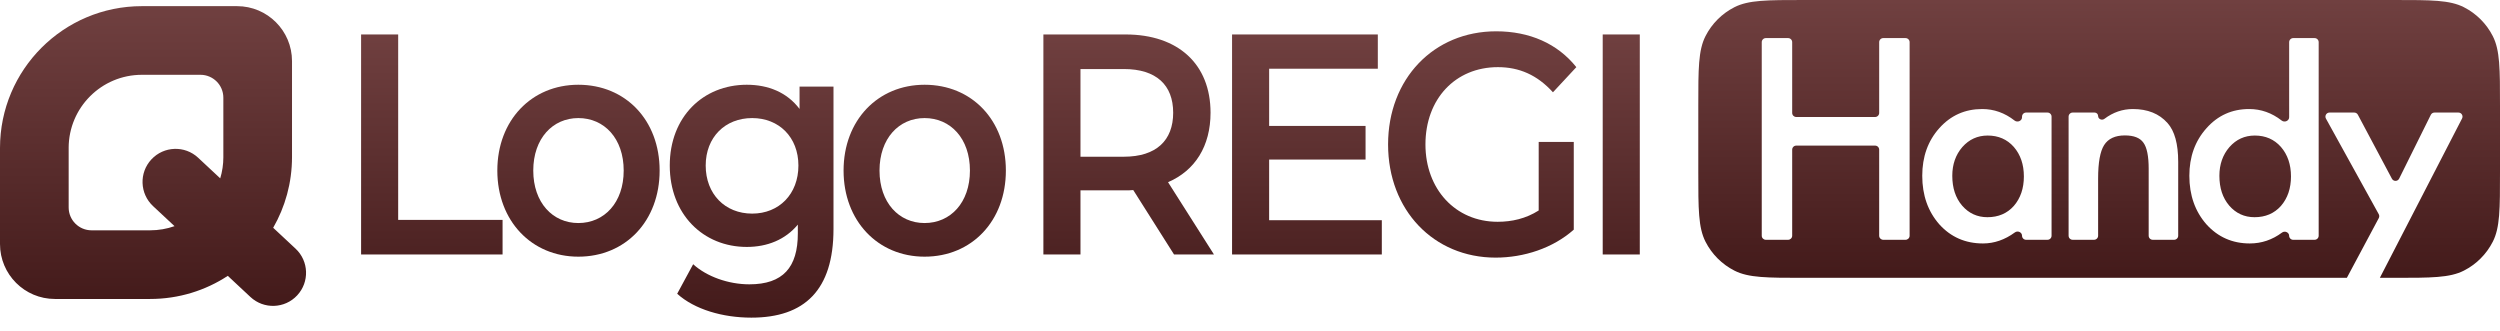
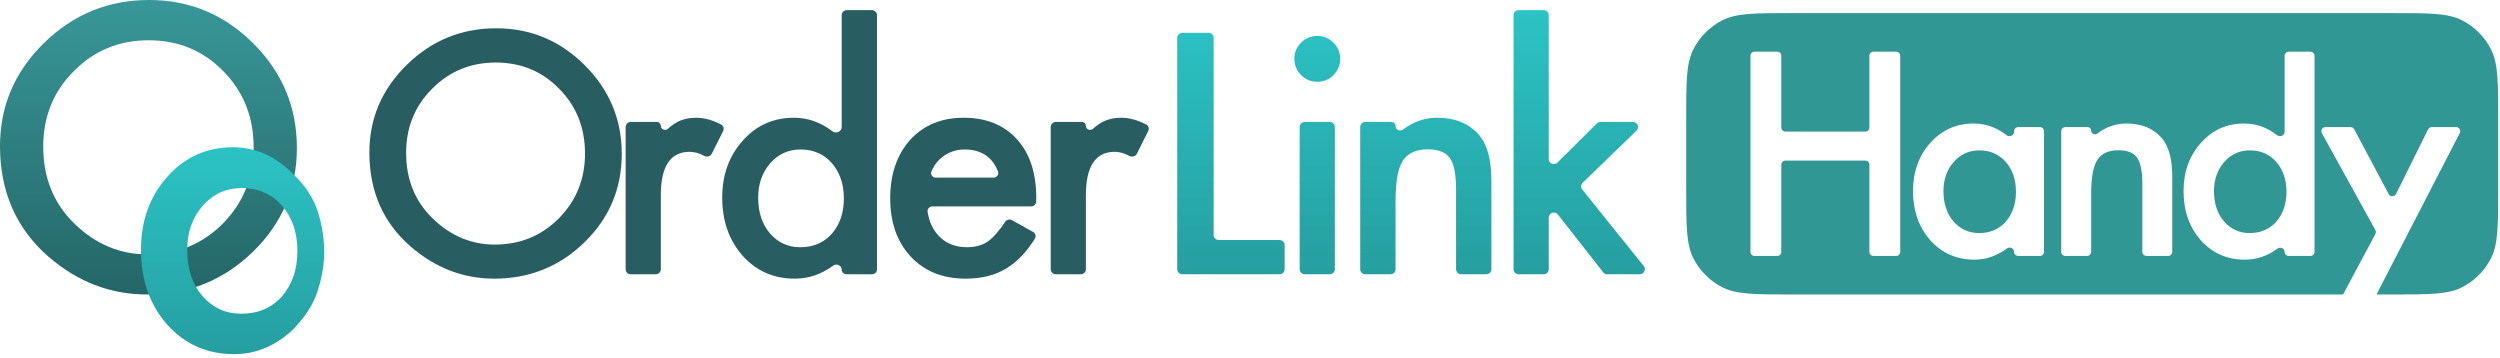
- <svg xmlns="http://www.w3.org/2000/svg" width="189" height="25" viewBox="0 0 189 25" fill="none">
-   <path fill-rule="evenodd" clip-rule="evenodd" d="M128.936 2.73C128.391 3.8 128.391 5.2 128.391 8V13.004C128.391 15.805 128.391 17.205 128.936 18.274C129.415 19.215 130.18 19.98 131.121 20.459C132.19 21.004 133.59 21.004 136.391 21.004H177.422L179.836 16.488C179.885 16.396 179.884 16.286 179.834 16.194L175.841 8.966C175.728 8.761 175.877 8.509 176.111 8.509H177.982C178.096 8.509 178.2 8.572 178.254 8.672L180.829 13.511C180.946 13.732 181.265 13.728 181.376 13.504L183.77 8.68C183.822 8.576 183.929 8.509 184.046 8.509H185.859C186.089 8.509 186.238 8.753 186.132 8.958L179.917 21.004H181C183.8 21.004 185.2 21.004 186.27 20.459C187.211 19.98 187.976 19.215 188.455 18.274C189 17.205 189 15.805 189 13.004V8C189 5.2 189 3.8 188.455 2.73C187.976 1.789 187.211 1.024 186.27 0.545C185.2 0 183.8 0 181 0H136.391C133.59 0 132.19 0 131.121 0.545C130.18 1.024 129.415 1.789 128.936 2.73ZM173.358 18.128H174.984C175.154 18.128 175.292 17.99 175.292 17.82V3.188C175.292 3.018 175.154 2.88 174.984 2.88L173.368 2.88C173.199 2.88 173.06 3.019 173.06 3.189V8.863C173.06 9.14 172.713 9.284 172.495 9.114C171.751 8.533 170.932 8.243 170.038 8.243C168.741 8.243 167.665 8.727 166.809 9.694C165.946 10.656 165.515 11.854 165.515 13.289C165.515 14.757 165.946 15.982 166.809 16.963C167.678 17.924 168.771 18.405 170.087 18.405C170.973 18.405 171.784 18.13 172.522 17.582C172.734 17.424 173.06 17.566 173.06 17.83C173.06 17.994 173.194 18.128 173.358 18.128ZM167.786 13.289C167.786 14.211 168.033 14.961 168.527 15.541C169.034 16.127 169.673 16.42 170.443 16.42C171.266 16.42 171.931 16.137 172.438 15.57C172.945 14.984 173.198 14.241 173.198 13.338C173.198 12.437 172.945 11.693 172.438 11.107C171.931 10.534 171.273 10.247 170.463 10.247C169.699 10.247 169.06 10.537 168.547 11.117C168.04 11.702 167.786 12.427 167.786 13.289ZM135.489 8.537C135.489 8.707 135.626 8.845 135.796 8.845H141.758C141.928 8.845 142.066 8.707 142.066 8.537V3.188C142.066 3.018 142.204 2.88 142.373 2.88H144.059C144.229 2.88 144.367 3.018 144.367 3.188V17.82C144.367 17.99 144.229 18.128 144.059 18.128H142.373C142.204 18.128 142.066 17.99 142.066 17.82V11.316C142.066 11.146 141.928 11.008 141.758 11.008H135.796C135.626 11.008 135.489 11.146 135.489 11.316V17.82C135.489 17.99 135.351 18.128 135.181 18.128H133.495C133.325 18.128 133.188 17.99 133.188 17.82V3.188C133.188 3.018 133.325 2.88 133.495 2.88H135.181C135.351 2.88 135.489 3.018 135.489 3.188V8.537ZM152.866 8.817C152.866 8.647 153.004 8.509 153.174 8.509H154.791C154.961 8.509 155.098 8.647 155.098 8.817V17.82C155.098 17.99 154.961 18.128 154.791 18.128H153.171C153.003 18.128 152.866 17.992 152.866 17.823C152.866 17.557 152.542 17.413 152.327 17.57C151.567 18.127 150.763 18.405 149.914 18.405C148.584 18.405 147.484 17.924 146.615 16.963C145.753 15.982 145.322 14.757 145.322 13.289C145.322 11.847 145.753 10.646 146.615 9.685C147.478 8.723 148.557 8.243 149.854 8.243C150.743 8.243 151.559 8.533 152.302 9.114C152.52 9.284 152.866 9.14 152.866 8.863V8.817ZM147.593 13.289C147.593 14.211 147.84 14.961 148.334 15.541C148.841 16.127 149.479 16.42 150.249 16.42C151.072 16.42 151.737 16.137 152.244 15.57C152.751 14.984 153.005 14.241 153.005 13.338C153.005 12.437 152.751 11.693 152.244 11.107C151.737 10.534 151.079 10.247 150.269 10.247C149.505 10.247 148.867 10.537 148.353 11.117C147.846 11.702 147.593 12.427 147.593 13.289ZM156.694 8.509C156.524 8.509 156.386 8.647 156.386 8.817V17.82C156.386 17.99 156.524 18.128 156.694 18.128H158.31C158.48 18.128 158.618 17.99 158.618 17.82V13.487C158.618 12.288 158.769 11.449 159.072 10.968C159.382 10.481 159.905 10.238 160.642 10.238C161.321 10.238 161.788 10.422 162.045 10.791C162.308 11.153 162.44 11.808 162.44 12.756V17.82C162.44 17.99 162.578 18.128 162.748 18.128H164.364C164.534 18.128 164.672 17.99 164.672 17.82V12.232C164.672 10.876 164.402 9.899 163.862 9.299C163.236 8.595 162.364 8.243 161.245 8.243C160.463 8.243 159.745 8.491 159.091 8.986C158.905 9.126 158.618 9.003 158.618 8.771C158.618 8.626 158.501 8.509 158.357 8.509H156.694Z" fill="url(#paint0_linear_2104_1679)" />
-   <path d="M27.299 19.238V2.605H30.102V16.624H37.994V19.238H27.299Z" fill="url(#paint1_linear_2104_1679)" />
-   <path d="M43.722 19.404C40.186 19.404 37.598 16.696 37.598 12.894C37.598 9.092 40.186 6.407 43.722 6.407C47.302 6.407 49.868 9.092 49.868 12.894C49.868 16.696 47.302 19.404 43.722 19.404ZM43.722 16.862C45.685 16.862 47.151 15.318 47.151 12.894C47.151 10.47 45.685 8.926 43.722 8.926C41.782 8.926 40.315 10.47 40.315 12.894C40.315 15.318 41.782 16.862 43.722 16.862Z" fill="url(#paint2_linear_2104_1679)" />
-   <path d="M60.446 6.549H63.012V17.313C63.012 21.923 60.834 24.014 56.802 24.014C54.645 24.014 52.51 23.396 51.195 22.208L52.403 19.975C53.416 20.901 55.055 21.495 56.651 21.495C59.195 21.495 60.316 20.212 60.316 17.646V16.981C59.368 18.121 58.009 18.668 56.456 18.668C53.157 18.668 50.634 16.197 50.634 12.514C50.634 8.831 53.157 6.407 56.456 6.407C58.074 6.407 59.497 6.977 60.446 8.236V6.549ZM56.866 16.149C58.893 16.149 60.36 14.676 60.36 12.514C60.36 10.375 58.893 8.926 56.866 8.926C54.818 8.926 53.351 10.375 53.351 12.514C53.351 14.676 54.818 16.149 56.866 16.149Z" fill="url(#paint3_linear_2104_1679)" />
-   <path d="M69.898 19.404C66.362 19.404 63.774 16.696 63.774 12.894C63.774 9.092 66.362 6.407 69.898 6.407C73.478 6.407 76.044 9.092 76.044 12.894C76.044 16.696 73.478 19.404 69.898 19.404ZM69.898 16.862C71.861 16.862 73.327 15.318 73.327 12.894C73.327 10.47 71.861 8.926 69.898 8.926C67.957 8.926 66.491 10.47 66.491 12.894C66.491 15.318 67.957 16.862 69.898 16.862Z" fill="url(#paint4_linear_2104_1679)" />
-   <path d="M91.775 19.238H88.757L85.673 14.367C85.479 14.391 85.285 14.391 85.091 14.391H81.684V19.238H78.88V2.605H85.091C89.058 2.605 91.517 4.839 91.517 8.522C91.517 11.04 90.352 12.894 88.304 13.773L91.775 19.238ZM88.692 8.522C88.692 6.431 87.42 5.219 84.961 5.219H81.684V11.848H84.961C87.42 11.848 88.692 10.613 88.692 8.522Z" fill="url(#paint5_linear_2104_1679)" />
-   <path d="M95.947 16.648H104.465V19.238H93.144V2.605H104.163V5.195H95.947V9.52H103.236V12.062H95.947V16.648Z" fill="url(#paint6_linear_2104_1679)" />
-   <path d="M116.325 15.912V10.731H118.977V17.361C117.403 18.763 115.203 19.476 113.069 19.476C108.389 19.476 104.939 15.888 104.939 10.921C104.939 5.955 108.389 2.367 113.112 2.367C115.635 2.367 117.748 3.294 119.171 5.076L117.403 6.977C116.217 5.67 114.858 5.076 113.241 5.076C110.028 5.076 107.764 7.476 107.764 10.921C107.764 14.296 110.028 16.767 113.22 16.767C114.298 16.767 115.354 16.529 116.325 15.912Z" fill="url(#paint7_linear_2104_1679)" />
-   <path d="M121.165 19.238V2.605H123.968V19.238H121.165Z" fill="url(#paint8_linear_2104_1679)" />
-   <path fill-rule="evenodd" clip-rule="evenodd" d="M6.5356e-05 11.191C6.52265e-05 5.267 4.802 0.465 10.726 0.465H17.924C20.217 0.465 22.076 2.324 22.076 4.617L22.076 11.876C22.076 13.822 21.558 15.646 20.652 17.219L22.344 18.798C23.354 19.74 23.408 21.321 22.466 22.331C21.525 23.34 19.943 23.395 18.934 22.453L17.221 20.854C15.534 21.96 13.517 22.602 11.349 22.602H4.152C1.859 22.602 6.10352e-05 20.744 6.10352e-05 18.45L6.5356e-05 11.191ZM16.649 13.483L14.981 11.926C13.972 10.984 12.39 11.039 11.448 12.048C10.506 13.057 10.561 14.639 11.57 15.581L13.195 17.097C12.618 17.301 11.997 17.412 11.349 17.412H6.921C5.968 17.412 5.195 16.642 5.191 15.691L5.191 11.191L5.19 11.191C5.19 8.134 7.669 5.655 10.726 5.655H15.155C16.108 5.655 16.881 6.425 16.885 7.377L16.885 11.876L16.886 11.876C16.886 12.435 16.803 12.974 16.649 13.483Z" fill="url(#paint9_linear_2104_1679)" />
+ <svg xmlns="http://www.w3.org/2000/svg" width="189" height="27" viewBox="0 0 189 27" fill="none">
+   <path fill-rule="evenodd" clip-rule="evenodd" d="M128.022 3.72C127.477 4.79 127.477 6.19 127.477 8.99V14.263C127.477 17.063 127.477 18.463 128.022 19.533C128.502 20.474 129.267 21.239 130.207 21.718C131.277 22.263 132.677 22.263 135.477 22.263H177.136L179.581 17.689C179.63 17.596 179.63 17.484 179.579 17.391L175.535 10.07C175.42 9.863 175.571 9.608 175.808 9.608H177.703C177.818 9.608 177.924 9.672 177.978 9.773L180.586 14.674C180.705 14.898 181.027 14.893 181.14 14.666L183.565 9.781C183.618 9.675 183.726 9.608 183.844 9.608H185.68C185.914 9.608 186.064 9.855 185.957 10.063L179.662 22.263H180.862C183.662 22.263 185.062 22.263 186.132 21.718C187.072 21.239 187.837 20.474 188.317 19.533C188.862 18.463 188.862 17.063 188.862 14.263V8.99C188.862 6.19 188.862 4.79 188.317 3.72C187.837 2.779 187.072 2.014 186.132 1.535C185.062 0.99 183.662 0.99 180.862 0.99H135.477C132.677 0.99 131.277 0.99 130.207 1.535C129.267 2.014 128.502 2.779 128.022 3.72ZM173.02 19.35H174.667C174.839 19.35 174.978 19.21 174.978 19.038V4.218C174.978 4.046 174.839 3.907 174.667 3.907L173.03 3.907C172.858 3.907 172.718 4.048 172.718 4.22V9.966C172.718 10.247 172.367 10.393 172.146 10.22C171.392 9.632 170.563 9.338 169.657 9.338C168.344 9.338 167.254 9.828 166.387 10.808C165.513 11.782 165.077 12.995 165.077 14.449C165.077 15.936 165.513 17.176 166.387 18.17C167.267 19.143 168.374 19.63 169.707 19.63C170.604 19.63 171.426 19.352 172.173 18.797C172.388 18.637 172.718 18.78 172.718 19.048C172.718 19.215 172.853 19.35 173.02 19.35ZM167.377 14.449C167.377 15.383 167.627 16.143 168.127 16.73C168.641 17.323 169.287 17.62 170.067 17.62C170.901 17.62 171.574 17.333 172.088 16.759C172.601 16.166 172.858 15.413 172.858 14.499C172.858 13.586 172.601 12.832 172.088 12.239C171.574 11.659 170.908 11.368 170.087 11.368C169.314 11.368 168.667 11.662 168.147 12.249C167.634 12.842 167.377 13.576 167.377 14.449ZM134.666 9.637C134.666 9.809 134.806 9.948 134.978 9.948H141.016C141.188 9.948 141.327 9.809 141.327 9.637V4.219C141.327 4.047 141.467 3.907 141.639 3.907H143.346C143.518 3.907 143.658 4.047 143.658 4.219V19.038C143.658 19.21 143.518 19.35 143.346 19.35H141.639C141.467 19.35 141.327 19.21 141.327 19.038V12.45C141.327 12.278 141.188 12.139 141.016 12.139H134.978C134.806 12.139 134.666 12.278 134.666 12.45V19.038C134.666 19.21 134.527 19.35 134.355 19.35H132.647C132.475 19.35 132.336 19.21 132.336 19.038V4.219C132.336 4.047 132.475 3.907 132.647 3.907H134.355C134.527 3.907 134.666 4.047 134.666 4.219V9.637ZM152.266 9.92C152.266 9.748 152.406 9.608 152.578 9.608H154.215C154.387 9.608 154.527 9.748 154.527 9.92V19.038C154.527 19.21 154.387 19.35 154.215 19.35H152.575C152.404 19.35 152.266 19.212 152.266 19.041C152.266 18.771 151.938 18.625 151.72 18.785C150.951 19.348 150.136 19.63 149.276 19.63C147.929 19.63 146.815 19.143 145.935 18.17C145.062 17.176 144.625 15.936 144.625 14.449C144.625 12.989 145.062 11.772 145.935 10.798C146.809 9.825 147.902 9.338 149.216 9.338C150.115 9.338 150.942 9.632 151.694 10.22C151.915 10.393 152.266 10.247 152.266 9.966V9.92ZM146.925 14.449C146.925 15.383 147.175 16.143 147.675 16.73C148.189 17.323 148.836 17.62 149.616 17.62C150.449 17.62 151.123 17.333 151.636 16.759C152.15 16.166 152.406 15.413 152.406 14.499C152.406 13.586 152.15 12.832 151.636 12.239C151.123 11.659 150.456 11.368 149.636 11.368C148.862 11.368 148.216 11.662 147.695 12.249C147.182 12.842 146.925 13.576 146.925 14.449ZM156.143 9.608C155.97 9.608 155.831 9.748 155.831 9.92V19.038C155.831 19.21 155.97 19.35 156.143 19.35H157.78C157.952 19.35 158.091 19.21 158.091 19.038V14.649C158.091 13.436 158.245 12.585 158.551 12.099C158.865 11.605 159.395 11.358 160.142 11.358C160.828 11.358 161.302 11.545 161.562 11.919C161.829 12.285 161.962 12.949 161.962 13.909V19.038C161.962 19.21 162.102 19.35 162.274 19.35H163.911C164.083 19.35 164.222 19.21 164.222 19.038V13.379C164.222 12.005 163.949 11.015 163.402 10.408C162.769 9.695 161.885 9.338 160.752 9.338C159.96 9.338 159.233 9.589 158.57 10.091C158.382 10.233 158.091 10.108 158.091 9.873C158.091 9.727 157.973 9.608 157.827 9.608H156.143Z" fill="#319795" />
+   <path d="M27.925 11.526C27.925 8.956 28.867 6.75 30.75 4.905C32.626 3.061 34.88 2.139 37.512 2.139C40.113 2.139 42.344 3.069 44.204 4.929C46.072 6.789 47.005 9.023 47.005 11.632C47.005 14.257 46.068 16.483 44.192 18.311C42.308 20.148 40.034 21.066 37.371 21.066C35.014 21.066 32.898 20.25 31.022 18.619C28.957 16.814 27.925 14.45 27.925 11.526ZM30.703 11.561C30.703 13.579 31.381 15.238 32.736 16.538C34.084 17.839 35.641 18.489 37.406 18.489C39.321 18.489 40.937 17.827 42.253 16.503C43.569 15.163 44.227 13.531 44.227 11.608C44.227 9.662 43.577 8.03 42.277 6.714C40.984 5.39 39.384 4.728 37.477 4.728C35.578 4.728 33.974 5.39 32.666 6.714C31.357 8.022 30.703 9.638 30.703 11.561Z" fill="#285E61" />
+   <path d="M47.298 9.605C47.298 9.392 47.47 9.22 47.682 9.22H49.663C49.826 9.22 49.958 9.352 49.958 9.515C49.958 9.78 50.286 9.914 50.486 9.739C50.765 9.496 51.022 9.315 51.258 9.197C51.644 9 52.101 8.901 52.629 8.901C53.235 8.901 53.864 9.072 54.517 9.413C54.695 9.506 54.759 9.726 54.669 9.906L53.812 11.619C53.706 11.83 53.437 11.894 53.229 11.781C52.857 11.579 52.492 11.478 52.133 11.478C50.683 11.478 49.958 12.574 49.958 14.765V20.351C49.958 20.563 49.785 20.735 49.573 20.735H47.682C47.47 20.735 47.298 20.563 47.298 20.351V9.605Z" fill="#285E61" />
+   <path d="M63.631 1.152C63.631 0.94 63.803 0.768 64.015 0.768H65.918C66.13 0.768 66.302 0.94 66.302 1.152V20.351C66.302 20.563 66.13 20.735 65.918 20.735H63.988C63.791 20.735 63.631 20.575 63.631 20.378C63.631 20.061 63.241 19.892 62.987 20.081C62.104 20.738 61.132 21.066 60.072 21.066C58.496 21.066 57.188 20.491 56.147 19.34C55.115 18.166 54.599 16.7 54.599 14.942C54.599 13.224 55.115 11.79 56.147 10.639C57.172 9.481 58.461 8.901 60.013 8.901C61.071 8.901 62.041 9.241 62.923 9.92C63.197 10.131 63.631 9.95 63.631 9.604V1.152ZM57.318 14.942C57.318 16.046 57.613 16.944 58.204 17.638C58.811 18.339 59.576 18.69 60.498 18.69C61.483 18.69 62.279 18.351 62.886 17.673C63.493 16.972 63.796 16.081 63.796 15.001C63.796 13.922 63.493 13.031 62.886 12.33C62.279 11.644 61.491 11.301 60.522 11.301C59.607 11.301 58.843 11.648 58.228 12.341C57.621 13.043 57.318 13.91 57.318 14.942Z" fill="#285E61" />
+   <path d="M78.337 15.227C78.333 15.437 78.162 15.604 77.953 15.604H70.493C70.269 15.604 70.091 15.795 70.126 16.016C70.246 16.771 70.538 17.386 71 17.862C71.544 18.414 72.242 18.69 73.093 18.69C73.755 18.69 74.303 18.532 74.736 18.217C75.109 17.941 75.528 17.458 75.992 16.77C76.105 16.601 76.329 16.544 76.506 16.644L78.093 17.529C78.282 17.634 78.347 17.874 78.232 18.056C77.946 18.506 77.648 18.902 77.337 19.245C76.951 19.663 76.537 20.01 76.096 20.286C75.654 20.554 75.177 20.751 74.665 20.877C74.153 21.003 73.597 21.066 72.998 21.066C71.28 21.066 69.901 20.514 68.861 19.411C67.82 18.3 67.3 16.826 67.3 14.989C67.3 13.169 67.805 11.695 68.813 10.568C69.83 9.457 71.178 8.901 72.856 8.901C74.551 8.901 75.891 9.441 76.876 10.521C77.853 11.593 78.342 13.078 78.342 14.978L78.337 15.227ZM75.102 13.429C75.353 13.429 75.538 13.19 75.446 12.956C75.01 11.853 74.166 11.301 72.915 11.301C72.592 11.301 72.289 11.352 72.005 11.455C71.722 11.549 71.461 11.691 71.225 11.88C70.996 12.062 70.799 12.282 70.634 12.542C70.551 12.672 70.479 12.811 70.416 12.958C70.317 13.19 70.502 13.429 70.754 13.429H75.102Z" fill="#285E61" />
+   <path d="M79.434 9.605C79.434 9.392 79.606 9.22 79.818 9.22H81.8C81.962 9.22 82.094 9.352 82.094 9.515C82.094 9.78 82.422 9.914 82.622 9.739C82.901 9.496 83.159 9.315 83.394 9.197C83.781 9 84.238 8.901 84.766 8.901C85.371 8.901 86.001 9.072 86.654 9.413C86.832 9.506 86.895 9.726 86.805 9.906L85.949 11.619C85.843 11.83 85.574 11.894 85.366 11.781C84.994 11.579 84.628 11.478 84.269 11.478C82.819 11.478 82.094 12.574 82.094 14.765V20.351C82.094 20.563 81.922 20.735 81.71 20.735H79.818C79.606 20.735 79.434 20.563 79.434 20.351V9.605Z" fill="#285E61" />
+   <path d="M91.368 2.482C91.58 2.482 91.752 2.654 91.752 2.866V17.762C91.752 17.974 91.924 18.146 92.137 18.146H96.735C96.948 18.146 97.12 18.318 97.12 18.53V20.351C97.12 20.563 96.948 20.735 96.735 20.735H89.382C89.17 20.735 88.998 20.563 88.998 20.351V2.866C88.998 2.654 89.17 2.482 89.382 2.482H91.368Z" fill="url(#paint0_linear_1039_2753)" />
+   <path d="M100.531 9.22C100.743 9.22 100.915 9.392 100.915 9.605V20.351C100.915 20.563 100.743 20.735 100.531 20.735H98.64C98.427 20.735 98.255 20.563 98.255 20.351V9.605C98.255 9.392 98.427 9.22 98.64 9.22H100.531ZM97.853 4.433C97.853 3.968 98.023 3.566 98.362 3.227C98.701 2.888 99.107 2.718 99.579 2.718C100.06 2.718 100.47 2.888 100.809 3.227C101.148 3.558 101.317 3.964 101.317 4.444C101.317 4.925 101.148 5.335 100.809 5.674C100.478 6.013 100.072 6.182 99.591 6.182C99.111 6.182 98.701 6.013 98.362 5.674C98.023 5.335 97.853 4.921 97.853 4.433Z" fill="url(#paint1_linear_1039_2753)" />
+   <path d="M102.832 9.605C102.832 9.392 103.004 9.22 103.216 9.22H105.191C105.363 9.22 105.504 9.361 105.504 9.533C105.504 9.812 105.848 9.959 106.069 9.791C106.853 9.198 107.713 8.901 108.648 8.901C109.988 8.901 111.032 9.323 111.781 10.166C112.427 10.883 112.75 12.054 112.75 13.677V20.351C112.75 20.563 112.578 20.735 112.366 20.735H110.463C110.251 20.735 110.079 20.563 110.079 20.351V14.304C110.079 13.169 109.921 12.385 109.606 11.951C109.298 11.51 108.739 11.289 107.927 11.289C107.044 11.289 106.418 11.581 106.047 12.164C105.685 12.739 105.504 13.744 105.504 15.179V20.351C105.504 20.563 105.332 20.735 105.119 20.735H103.216C103.004 20.735 102.832 20.563 102.832 20.351V9.605Z" fill="url(#paint2_linear_1039_2753)" />
+   <path d="M116.7 0.768C116.913 0.768 117.085 0.94 117.085 1.152V12.021C117.085 12.362 117.497 12.534 117.74 12.293L120.72 9.332C120.792 9.261 120.889 9.22 120.991 9.22H123.452C123.798 9.22 123.968 9.641 123.719 9.881L119.654 13.812C119.511 13.95 119.497 14.174 119.621 14.329L124.267 20.11C124.469 20.361 124.29 20.735 123.967 20.735H121.504C121.386 20.735 121.274 20.681 121.202 20.588L117.778 16.218C117.636 16.036 117.367 16.02 117.204 16.183L117.197 16.189C117.125 16.261 117.085 16.359 117.085 16.461V20.351C117.085 20.563 116.913 20.735 116.7 20.735H114.809C114.597 20.735 114.425 20.563 114.425 20.351V1.152C114.425 0.94 114.597 0.768 114.809 0.768H116.7Z" fill="url(#paint3_linear_1039_2753)" />
+   <path d="M0 11.041C0 8.019 1.108 5.423 3.323 3.254C5.53 1.085 8.181 0 11.277 0C14.337 0 16.96 1.094 19.148 3.282C21.345 5.47 22.444 8.098 22.444 11.166C22.444 14.253 21.341 16.872 19.134 19.023C16.919 21.183 14.244 22.263 11.111 22.263C8.339 22.263 5.85 21.303 3.643 19.385C1.214 17.262 0 14.48 0 11.041ZM3.268 11.083C3.268 13.456 4.065 15.408 5.66 16.937C7.245 18.467 9.076 19.232 11.152 19.232C13.405 19.232 15.306 18.453 16.854 16.895C18.402 15.319 19.176 13.4 19.176 11.139C19.176 8.849 18.411 6.93 16.881 5.382C15.361 3.824 13.479 3.045 11.236 3.045C9.002 3.045 7.115 3.824 5.576 5.382C4.037 6.92 3.268 8.821 3.268 11.083Z" fill="url(#paint4_linear_1039_2753)" />
+   <path fill-rule="evenodd" clip-rule="evenodd" d="M17.695 26.773C19.397 26.773 20.922 26.114 22.27 24.797C22.334 24.723 22.401 24.648 22.469 24.572C22.931 24.056 23.642 23.176 24.027 21.961C24.284 21.152 24.513 20.147 24.513 18.975C24.513 18.173 24.357 17.067 24.056 16.077C23.695 14.891 22.942 13.913 22.301 13.295C22.291 13.283 22.28 13.271 22.27 13.259C20.902 11.841 19.352 11.132 17.619 11.132C15.622 11.132 13.966 11.876 12.648 13.366C11.321 14.845 10.657 16.69 10.657 18.899C10.657 21.159 11.321 23.044 12.648 24.553C13.986 26.033 15.668 26.773 17.695 26.773ZM15.293 22.365C14.533 21.473 14.153 20.318 14.153 18.899C14.153 17.571 14.543 16.457 15.323 15.555C16.114 14.663 17.097 14.217 18.272 14.217C19.519 14.217 20.532 14.658 21.312 15.54C22.093 16.442 22.483 17.587 22.483 18.975C22.483 20.363 22.093 21.508 21.312 22.41C20.532 23.282 19.509 23.717 18.242 23.717C17.056 23.717 16.073 23.267 15.293 22.365Z" fill="url(#paint5_linear_1039_2753)" />
  <defs>
-     <linearGradient id="paint0_linear_2104_1679" x1="158.695" y1="0" x2="158.695" y2="21.004" gradientUnits="userSpaceOnUse">
-       <stop stop-color="#704040" />
-       <stop offset="1" stop-color="#431A1A" />
+     <linearGradient id="paint0_linear_1039_2753" x1="76.138" y1="0.768" x2="76.138" y2="21.066" gradientUnits="userSpaceOnUse">
+       <stop stop-color="#2BC3C5" />
+       <stop offset="1" stop-color="#269E9F" />
    </linearGradient>
-     <linearGradient id="paint1_linear_2104_1679" x1="75.633" y1="2.367" x2="75.633" y2="24.014" gradientUnits="userSpaceOnUse">
-       <stop stop-color="#704040" />
-       <stop offset="1" stop-color="#431A1A" />
+     <linearGradient id="paint1_linear_1039_2753" x1="76.138" y1="0.768" x2="76.138" y2="21.066" gradientUnits="userSpaceOnUse">
+       <stop stop-color="#2BC3C5" />
+       <stop offset="1" stop-color="#269E9F" />
    </linearGradient>
-     <linearGradient id="paint2_linear_2104_1679" x1="75.633" y1="2.367" x2="75.633" y2="24.014" gradientUnits="userSpaceOnUse">
-       <stop stop-color="#704040" />
-       <stop offset="1" stop-color="#431A1A" />
+     <linearGradient id="paint2_linear_1039_2753" x1="76.138" y1="0.768" x2="76.138" y2="21.066" gradientUnits="userSpaceOnUse">
+       <stop stop-color="#2BC3C5" />
+       <stop offset="1" stop-color="#269E9F" />
    </linearGradient>
-     <linearGradient id="paint3_linear_2104_1679" x1="75.633" y1="2.367" x2="75.633" y2="24.014" gradientUnits="userSpaceOnUse">
-       <stop stop-color="#704040" />
-       <stop offset="1" stop-color="#431A1A" />
+     <linearGradient id="paint3_linear_1039_2753" x1="76.138" y1="0.768" x2="76.138" y2="21.066" gradientUnits="userSpaceOnUse">
+       <stop stop-color="#2BC3C5" />
+       <stop offset="1" stop-color="#269E9F" />
    </linearGradient>
-     <linearGradient id="paint4_linear_2104_1679" x1="75.633" y1="2.367" x2="75.633" y2="24.014" gradientUnits="userSpaceOnUse">
-       <stop stop-color="#704040" />
-       <stop offset="1" stop-color="#431A1A" />
+     <linearGradient id="paint4_linear_1039_2753" x1="11.222" y1="0" x2="11.222" y2="22.263" gradientUnits="userSpaceOnUse">
+       <stop stop-color="#389798" />
+       <stop offset="1" stop-color="#256667" />
    </linearGradient>
-     <linearGradient id="paint5_linear_2104_1679" x1="75.633" y1="2.367" x2="75.633" y2="24.014" gradientUnits="userSpaceOnUse">
-       <stop stop-color="#704040" />
-       <stop offset="1" stop-color="#431A1A" />
-     </linearGradient>
-     <linearGradient id="paint6_linear_2104_1679" x1="75.633" y1="2.367" x2="75.633" y2="24.014" gradientUnits="userSpaceOnUse">
-       <stop stop-color="#704040" />
-       <stop offset="1" stop-color="#431A1A" />
-     </linearGradient>
-     <linearGradient id="paint7_linear_2104_1679" x1="75.633" y1="2.367" x2="75.633" y2="24.014" gradientUnits="userSpaceOnUse">
-       <stop stop-color="#704040" />
-       <stop offset="1" stop-color="#431A1A" />
-     </linearGradient>
-     <linearGradient id="paint8_linear_2104_1679" x1="75.633" y1="2.367" x2="75.633" y2="24.014" gradientUnits="userSpaceOnUse">
-       <stop stop-color="#704040" />
-       <stop offset="1" stop-color="#431A1A" />
-     </linearGradient>
-     <linearGradient id="paint9_linear_2104_1679" x1="11.569" y1="0.465" x2="11.569" y2="23.125" gradientUnits="userSpaceOnUse">
-       <stop stop-color="#704040" />
-       <stop offset="1" stop-color="#431A1A" />
+     <linearGradient id="paint5_linear_1039_2753" x1="17.585" y1="11.132" x2="17.585" y2="26.773" gradientUnits="userSpaceOnUse">
+       <stop stop-color="#2BC3C5" />
+       <stop offset="1" stop-color="#269E9F" />
    </linearGradient>
  </defs>
</svg>
